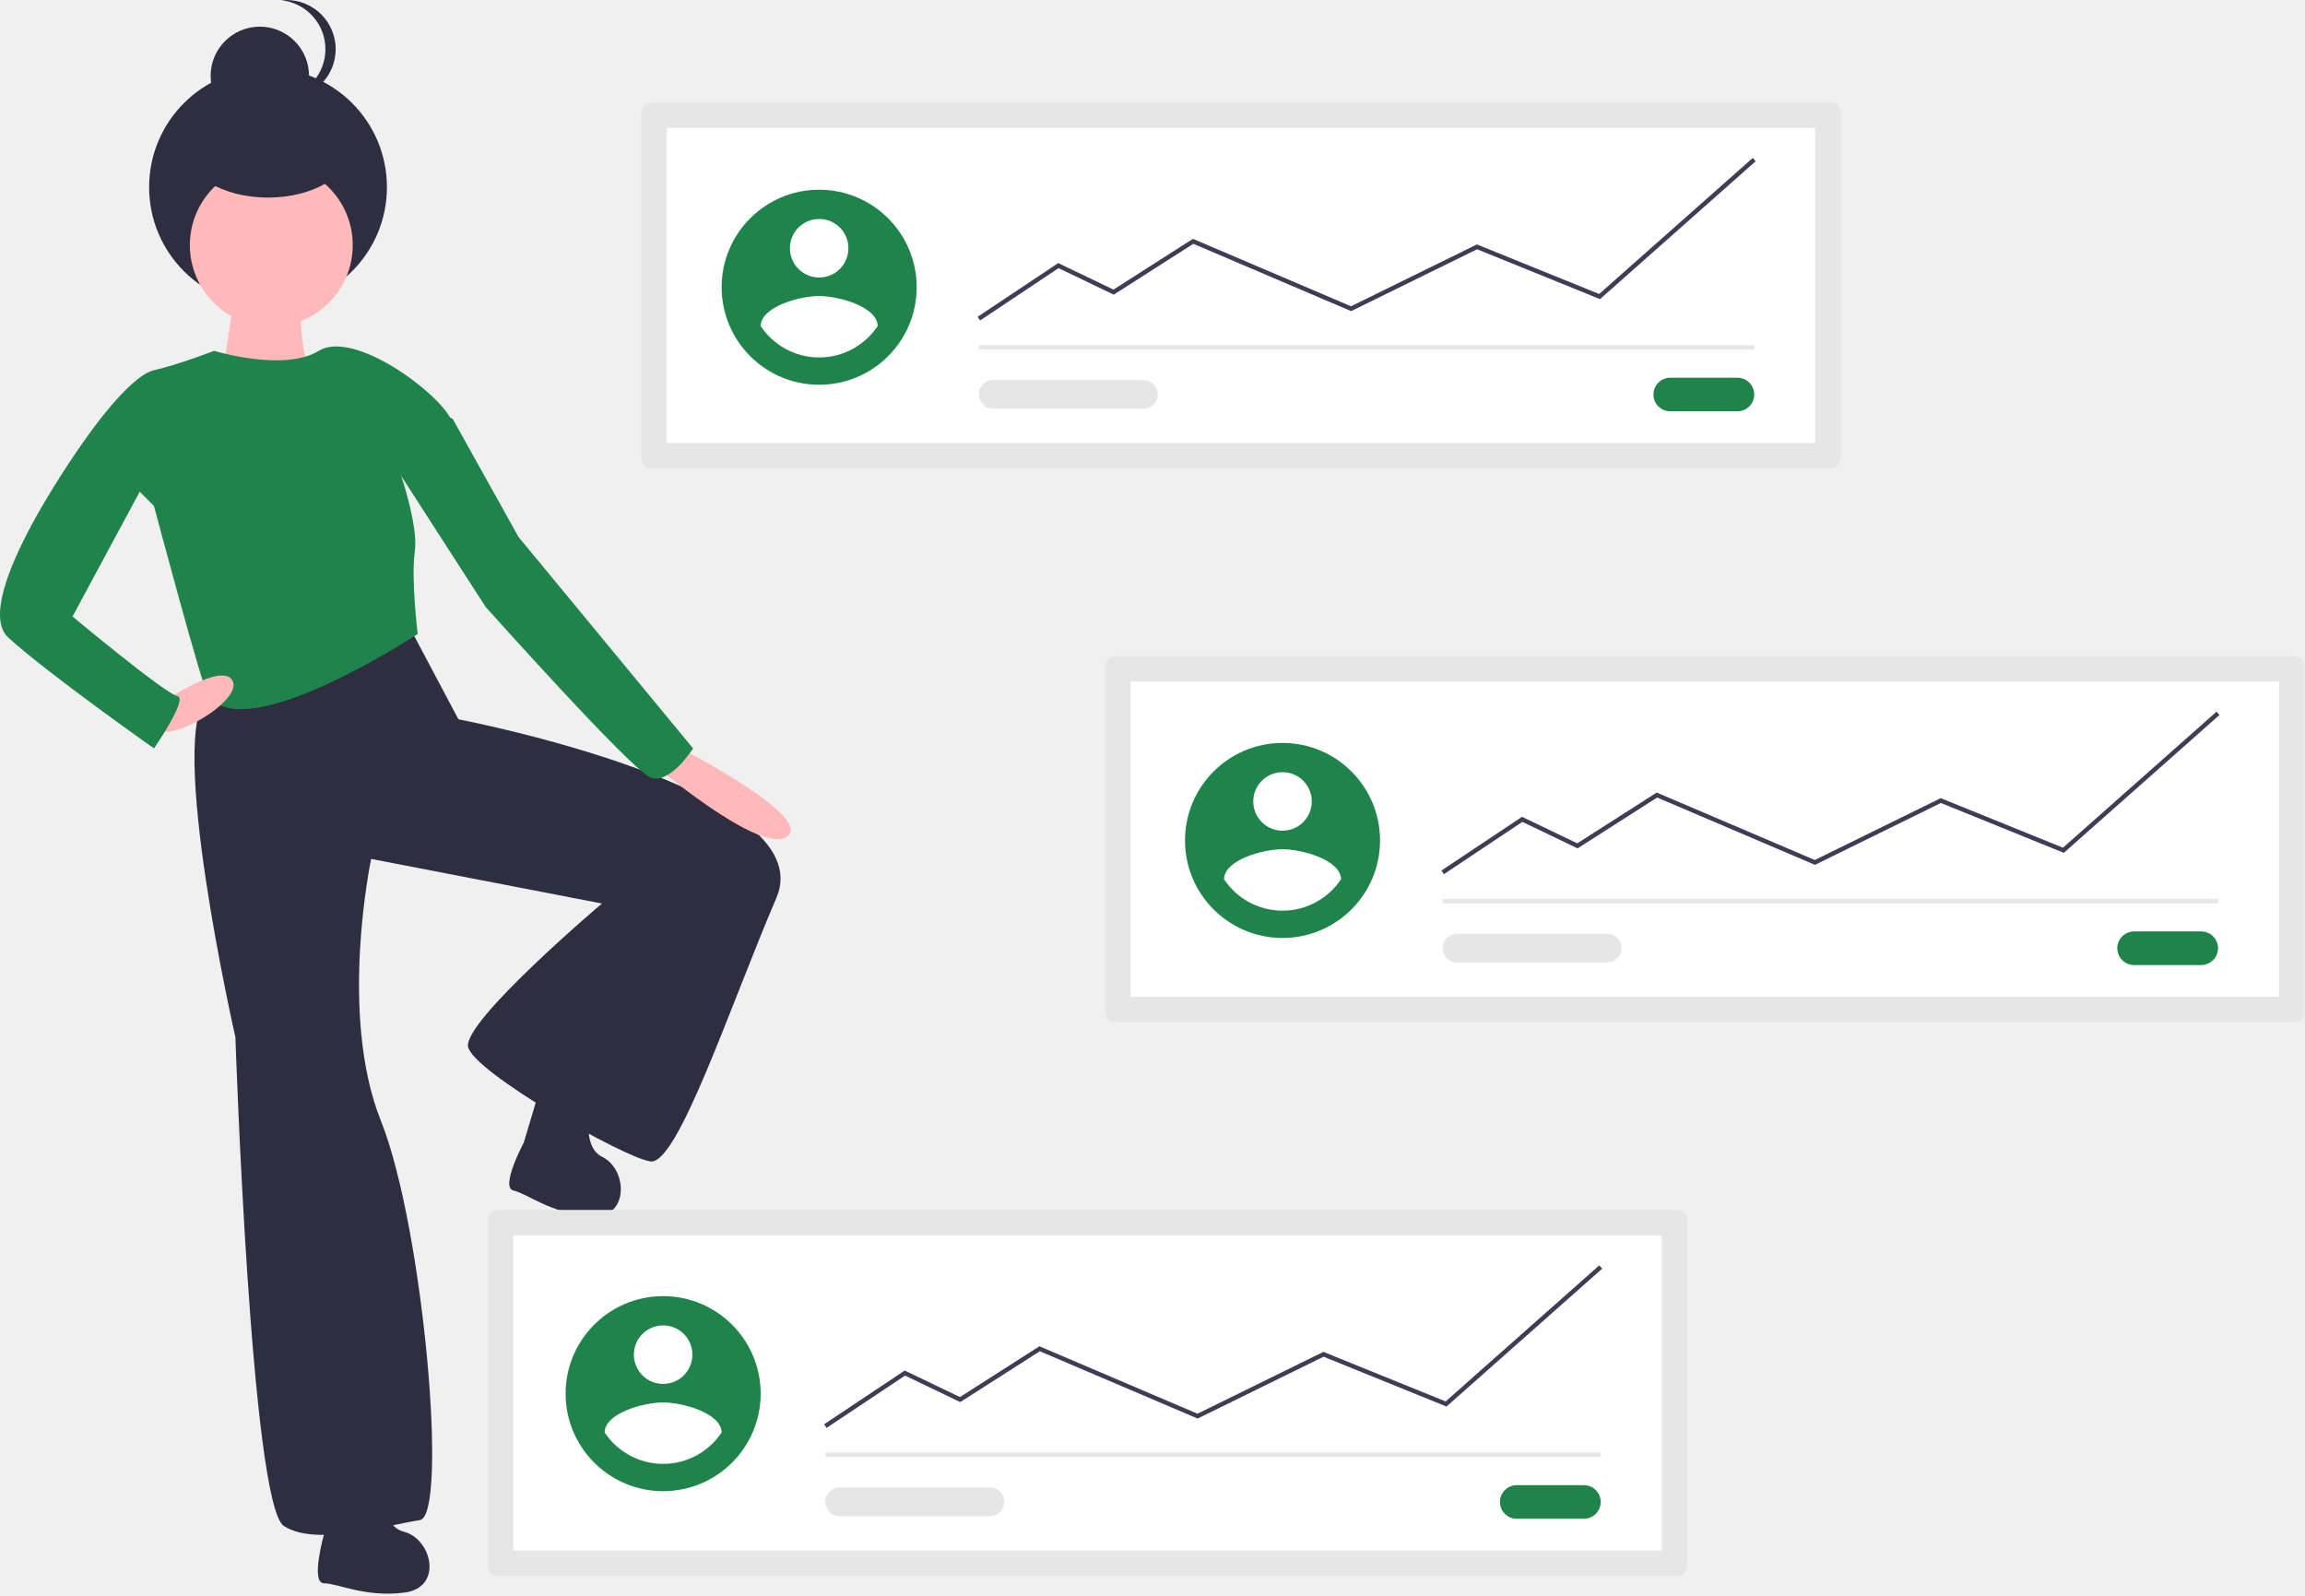
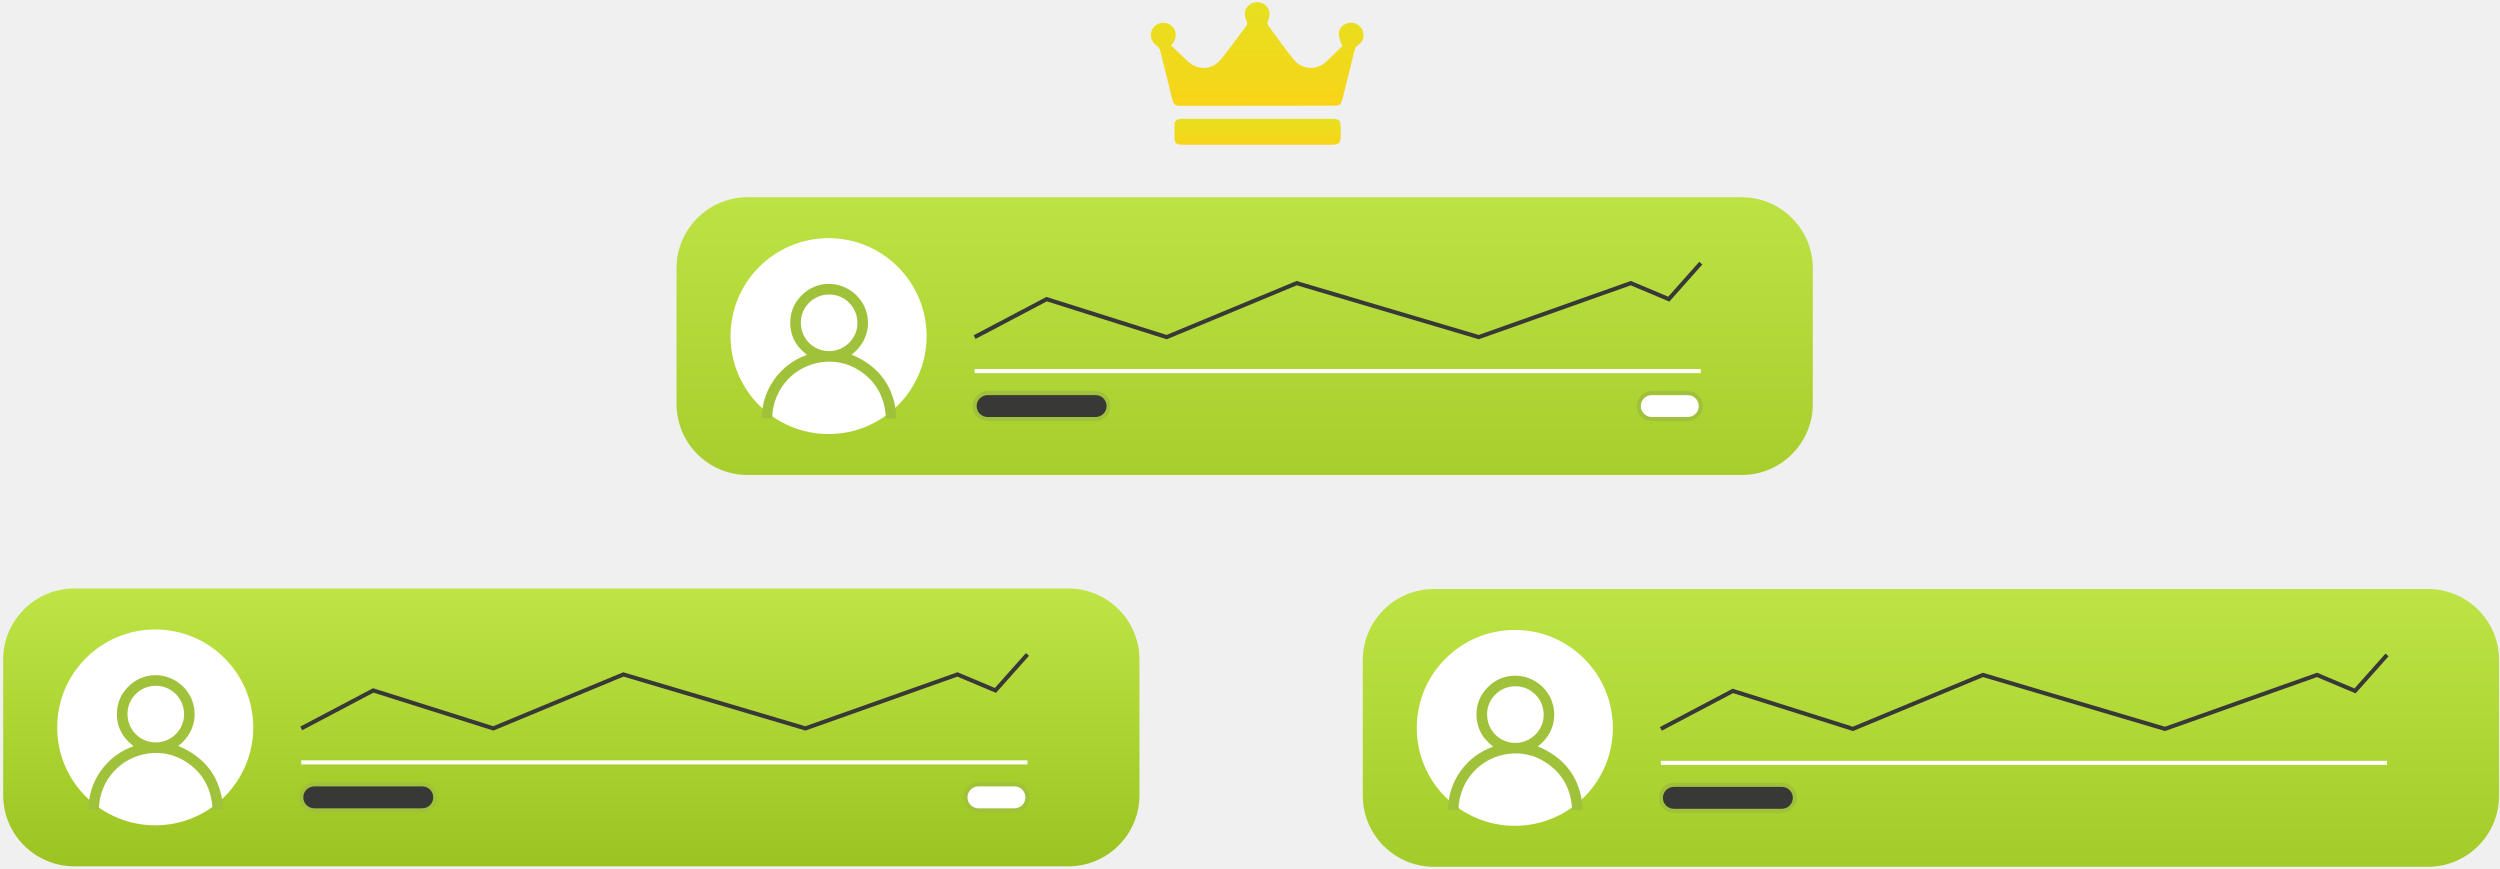
- <svg xmlns="http://www.w3.org/2000/svg" width="975" height="675" viewBox="0 0 975 675" fill="none">
-   <g clip-path="url(#clip0)">
-     <path d="M88.097 294.408C70.051 309.173 99.581 438.776 99.581 438.776C99.581 438.776 106.143 636.461 120.087 645.484C134.032 654.507 165.202 644.664 177.506 643.023C189.81 641.383 179.147 519.162 161.101 474.047C143.055 428.932 157 363.311 157 363.311L254.612 382.177C254.612 382.177 195.552 432.214 198.013 442.877C200.474 453.541 263.635 489.632 275.119 491.273C286.603 492.914 308.75 425.651 328.437 379.716C348.123 333.781 193.912 304.251 193.912 304.251L172.585 264.058C172.585 264.058 106.143 279.643 88.097 294.408Z" fill="#2F2E41" />
-     <path d="M137.088 648.888C137.088 648.888 131.136 669.722 137.088 669.722C143.04 669.722 153.953 675.674 170.818 673.69C187.683 671.706 182.723 650.873 170.818 647.896C158.913 644.92 161.889 621.111 161.889 621.111C157.921 613.174 139.072 623.095 139.072 623.095L137.088 648.888Z" fill="#2F2E41" />
-     <path d="M221.594 483.221C221.594 483.221 211.382 502.331 217.2 503.586C223.019 504.841 232.431 512.961 249.335 514.578C266.239 516.195 265.784 494.784 254.774 489.365C243.765 483.945 251.695 461.298 251.695 461.298C249.49 452.704 228.973 458.426 228.973 458.426L221.594 483.221Z" fill="#2F2E41" />
-     <path d="M99.171 116.819C100.811 120.1 93.429 161.114 93.429 161.114L99.991 172.597C99.991 172.597 137.723 157.833 131.982 155.372C126.24 152.911 127.06 122.561 127.06 122.561C127.06 122.561 97.53 113.538 99.171 116.819Z" fill="#FFB9B9" />
-     <path d="M113.373 129.462C141.149 129.462 163.667 106.945 163.667 79.168C163.667 51.391 141.149 28.874 113.373 28.874C85.596 28.874 63.079 51.391 63.079 79.168C63.079 106.945 85.596 129.462 113.373 129.462Z" fill="#2F2E41" />
-     <path d="M109.904 52.895C121.398 52.895 130.715 43.578 130.715 32.084C130.715 20.59 121.398 11.273 109.904 11.273C98.41 11.273 89.093 20.59 89.093 32.084C89.093 43.578 98.41 52.895 109.904 52.895Z" fill="#2F2E41" />
-     <path d="M119.009 41.51C119.729 41.585 120.453 41.623 121.177 41.623C123.91 41.623 126.616 41.084 129.141 40.038C131.666 38.993 133.96 37.46 135.892 35.527C137.825 33.595 139.358 31.3 140.404 28.776C141.45 26.25 141.988 23.544 141.988 20.811C141.988 18.078 141.45 15.372 140.404 12.847C139.358 10.322 137.825 8.028 135.892 6.096C133.96 4.163 131.666 2.63 129.141 1.584C126.616 0.538 123.91 -8.14492e-08 121.177 0C120.453 0 119.729 0.038 119.009 0.113C124.125 0.649 128.861 3.06 132.304 6.883C135.747 10.705 137.652 15.667 137.652 20.811C137.652 25.956 135.747 30.918 132.304 34.74C128.861 38.562 124.125 40.974 119.009 41.51Z" fill="#2F2E41" />
-     <path d="M114.756 138.146C133.783 138.146 149.207 122.722 149.207 103.695C149.207 84.668 133.783 69.243 114.756 69.243C95.729 69.243 80.304 84.668 80.304 103.695C80.304 122.722 95.729 138.146 114.756 138.146Z" fill="#FFB9B9" />
-     <path d="M65.129 156.602C54.465 159.063 36.419 185.312 36.419 185.312L65.129 214.021C65.129 214.021 85.636 291.127 88.097 294.408C104.218 315.903 176.686 268.159 176.686 268.159C176.686 268.159 173.815 244.781 175.456 233.297C177.033 222.253 169.304 200.076 169.304 200.076C169.304 200.076 196.373 188.593 190.631 177.109C184.889 165.625 149.617 139.376 134.852 148.399C120.087 157.422 90.558 148.399 90.558 148.399C90.558 148.399 75.793 154.141 65.129 156.602Z" fill="#1E8449" />
-     <path d="M274.709 321.887C274.709 321.887 321.464 362.081 332.948 353.878C344.432 345.675 288.654 316.966 288.654 316.966L274.709 321.887Z" fill="#FFB9B9" />
-     <path d="M64.719 307.943C71.281 315.325 102.452 296.459 98.456 288.08C94.459 279.702 69.641 296.459 69.641 296.459C69.641 296.459 58.157 300.56 64.719 307.943Z" fill="#FFB9B9" />
-     <path d="M65.129 196.796L30.678 260.777C30.678 260.777 70.051 293.588 74.972 294.408C79.894 295.228 65.129 316.556 65.129 316.556C65.129 316.556 20.834 285.385 3.609 269.8C-13.617 254.215 36.42 185.312 36.42 185.312L51.185 176.289L65.129 196.796Z" fill="#1E8449" />
-     <path d="M165.202 194.335L205.395 256.676C205.395 256.676 266.916 325.578 275.119 328.86C283.321 332.141 293.165 316.555 293.165 316.555L219.34 227.146L191.451 177.109L180.787 173.008L165.202 194.335Z" fill="#1E8449" />
-     <path d="M113.373 83.573C132.529 83.573 148.058 74.255 148.058 62.761C148.058 51.268 132.529 41.95 113.373 41.95C94.216 41.95 78.687 51.268 78.687 62.761C78.687 74.255 94.216 83.573 113.373 83.573Z" fill="#2F2E41" />
-     <path d="M210.677 511.789C209.54 511.79 208.45 512.243 207.647 513.046C206.843 513.85 206.39 514.94 206.389 516.077V662.322C206.39 663.458 206.843 664.548 207.647 665.352C208.45 666.156 209.54 666.608 210.677 666.609H709.346C710.483 666.608 711.572 666.156 712.376 665.352C713.18 664.548 713.632 663.458 713.634 662.322V516.077C713.632 514.94 713.18 513.85 712.376 513.046C711.572 512.243 710.483 511.79 709.346 511.789L210.677 511.789Z" fill="#E6E6E6" />
-     <path d="M217.134 655.864H702.888V522.534H217.134V655.864Z" fill="white" />
-     <path d="M641.574 628.205C640.641 628.204 639.716 628.387 638.853 628.743C637.991 629.1 637.207 629.623 636.546 630.282C635.886 630.942 635.362 631.725 635.004 632.588C634.647 633.45 634.463 634.374 634.463 635.308C634.463 636.241 634.647 637.165 635.004 638.028C635.362 638.89 635.886 639.673 636.546 640.333C637.207 640.993 637.991 641.516 638.853 641.872C639.716 642.229 640.641 642.412 641.574 642.41H669.984C671.868 642.41 673.675 641.662 675.007 640.33C676.339 638.998 677.087 637.191 677.087 635.308C677.087 633.424 676.339 631.617 675.007 630.285C673.675 628.953 671.868 628.205 669.984 628.205H641.574Z" fill="#1E8449" />
-     <path d="M677.088 614.428H349.122V616.297H677.088V614.428Z" fill="#E6E6E6" />
-     <path d="M349.64 603.993L348.604 602.438L382.684 579.717L406.054 590.935L439.669 569.459L506.537 597.983L559.787 571.825L611.495 592.788L676.468 535.241L677.707 536.64L611.867 594.956L559.86 573.871L506.591 600.038L439.843 571.565L406.184 593.071L382.835 581.864L349.64 603.993Z" fill="#3F3D56" />
-     <path d="M355.195 629.182C354.397 629.181 353.607 629.337 352.869 629.642C352.131 629.946 351.461 630.394 350.896 630.958C350.331 631.522 349.883 632.192 349.577 632.929C349.272 633.666 349.114 634.457 349.114 635.255C349.114 636.053 349.272 636.844 349.577 637.581C349.883 638.318 350.331 638.988 350.896 639.552C351.461 640.117 352.131 640.564 352.869 640.868C353.607 641.173 354.397 641.33 355.195 641.329H418.733C420.342 641.326 421.885 640.686 423.022 639.547C424.16 638.408 424.799 636.865 424.799 635.255C424.799 633.646 424.16 632.102 423.022 630.963C421.885 629.824 420.342 629.184 418.733 629.182H355.195Z" fill="#E6E6E6" />
-     <path d="M275.612 43.355C274.475 43.356 273.385 43.808 272.582 44.612C271.778 45.416 271.326 46.506 271.324 47.642V193.887C271.326 195.024 271.778 196.114 272.582 196.918C273.385 197.721 274.475 198.173 275.612 198.175H774.281C775.418 198.173 776.507 197.721 777.311 196.917C778.115 196.114 778.567 195.024 778.569 193.887V47.642C778.567 46.505 778.115 45.416 777.311 44.612C776.507 43.808 775.418 43.356 774.281 43.355L275.612 43.355Z" fill="#E6E6E6" />
-     <path d="M282.069 187.43H767.823V54.1H282.069V187.43Z" fill="white" />
-     <path d="M706.509 159.77C704.626 159.77 702.819 160.518 701.487 161.85C700.155 163.182 699.407 164.988 699.407 166.872C699.407 168.756 700.155 170.563 701.487 171.895C702.819 173.227 704.626 173.975 706.509 173.975H734.92C736.804 173.975 738.61 173.227 739.942 171.895C741.274 170.563 742.023 168.756 742.023 166.872C742.023 164.988 741.274 163.182 739.942 161.85C738.61 160.518 736.804 159.77 734.92 159.77H706.509Z" fill="#1E8449" />
-     <path d="M742.023 145.992H414.057V147.861H742.023V145.992Z" fill="#E6E6E6" />
-     <path d="M414.575 135.557L413.539 134.002L447.619 111.282L470.989 122.5L504.604 101.024L505.058 101.217L571.472 129.548L624.722 103.39L676.43 124.353L741.403 66.805L742.642 68.204L676.802 126.52L624.795 105.436L571.527 131.603L504.779 103.13L471.119 124.635L447.77 113.427L414.575 135.557Z" fill="#3F3D56" />
-     <path d="M420.131 160.747C418.521 160.749 416.978 161.39 415.841 162.529C414.704 163.667 414.065 165.211 414.065 166.821C414.065 168.43 414.704 169.974 415.841 171.112C416.978 172.251 418.521 172.892 420.131 172.894H483.668C485.279 172.894 486.824 172.254 487.963 171.115C489.102 169.976 489.742 168.431 489.742 166.821C489.742 165.21 489.102 163.665 487.963 162.526C486.824 161.387 485.279 160.747 483.668 160.747H420.131Z" fill="#E6E6E6" />
-     <path d="M471.799 277.572C470.662 277.574 469.572 278.026 468.768 278.83C467.964 279.633 467.512 280.723 467.511 281.86V428.105C467.512 429.242 467.964 430.331 468.768 431.135C469.572 431.939 470.662 432.391 471.799 432.393H970.467C971.604 432.391 972.694 431.939 973.498 431.135C974.302 430.331 974.754 429.242 974.755 428.105V281.86C974.754 280.723 974.302 279.633 973.498 278.83C972.694 278.026 971.604 277.574 970.467 277.572L471.799 277.572Z" fill="#E6E6E6" />
-     <path d="M478.256 421.647H964.01V288.317H478.256V421.647Z" fill="white" />
-     <path d="M902.696 393.987C900.812 393.987 899.006 394.736 897.674 396.068C896.342 397.4 895.593 399.206 895.593 401.09C895.593 402.974 896.342 404.78 897.674 406.112C899.006 407.444 900.812 408.193 902.696 408.193H931.106C932.99 408.193 934.797 407.444 936.129 406.112C937.461 404.78 938.209 402.974 938.209 401.09C938.209 399.206 937.461 397.4 936.129 396.068C934.797 394.736 932.99 393.987 931.106 393.987H902.696Z" fill="#1E8449" />
-     <path d="M938.209 380.21H610.244V382.079H938.209V380.21Z" fill="#E6E6E6" />
-     <path d="M610.762 369.775L609.725 368.22L643.805 345.5L667.176 356.718L700.79 335.242L701.245 335.435L767.658 363.766L820.909 337.608L872.617 358.57L937.59 301.023L938.829 302.423L872.989 360.738L820.982 339.654L767.713 365.821L700.966 337.348L667.305 358.853L643.957 347.646L610.762 369.775Z" fill="#3F3D56" />
-     <path d="M616.317 394.964C614.706 394.964 613.162 395.604 612.023 396.743C610.884 397.882 610.244 399.427 610.244 401.037C610.244 402.648 610.884 404.193 612.023 405.332C613.162 406.471 614.706 407.111 616.317 407.111H679.855C681.465 407.111 683.01 406.471 684.149 405.332C685.288 404.193 685.928 402.648 685.928 401.037C685.928 399.427 685.288 397.882 684.149 396.743C683.01 395.604 681.465 394.964 679.855 394.964H616.317Z" fill="#E6E6E6" />
-     <path d="M280.5 548.25C257.73 548.25 239.25 566.73 239.25 589.5C239.25 612.27 257.73 630.75 280.5 630.75C303.27 630.75 321.75 612.27 321.75 589.5C321.75 566.73 303.27 548.25 280.5 548.25ZM280.5 560.625C287.347 560.625 292.875 566.153 292.875 573C292.875 579.847 287.347 585.375 280.5 585.375C273.653 585.375 268.125 579.847 268.125 573C268.125 566.153 273.653 560.625 280.5 560.625ZM280.5 619.2C270.188 619.2 261.071 613.92 255.75 605.917C255.874 597.709 272.25 593.212 280.5 593.212C288.709 593.212 305.126 597.709 305.25 605.917C299.929 613.92 290.812 619.2 280.5 619.2Z" fill="#1E8449" />
-     <path d="M542.5 314.25C519.73 314.25 501.25 332.73 501.25 355.5C501.25 378.27 519.73 396.75 542.5 396.75C565.27 396.75 583.75 378.27 583.75 355.5C583.75 332.73 565.27 314.25 542.5 314.25ZM542.5 326.625C549.347 326.625 554.875 332.153 554.875 339C554.875 345.847 549.347 351.375 542.5 351.375C535.653 351.375 530.125 345.847 530.125 339C530.125 332.153 535.653 326.625 542.5 326.625ZM542.5 385.2C532.188 385.2 523.071 379.92 517.75 371.917C517.874 363.709 534.25 359.212 542.5 359.212C550.709 359.212 567.126 363.709 567.25 371.917C561.929 379.92 552.812 385.2 542.5 385.2Z" fill="#1E8449" />
-     <path d="M346.5 80.25C323.73 80.25 305.25 98.73 305.25 121.5C305.25 144.27 323.73 162.75 346.5 162.75C369.27 162.75 387.75 144.27 387.75 121.5C387.75 98.73 369.27 80.25 346.5 80.25ZM346.5 92.625C353.347 92.625 358.875 98.153 358.875 105C358.875 111.847 353.347 117.375 346.5 117.375C339.653 117.375 334.125 111.847 334.125 105C334.125 98.153 339.653 92.625 346.5 92.625ZM346.5 151.2C336.188 151.2 327.071 145.92 321.75 137.917C321.874 129.709 338.25 125.212 346.5 125.212C354.709 125.212 371.126 129.709 371.25 137.917C365.929 145.92 356.812 151.2 346.5 151.2Z" fill="#1E8449" />
-   </g>
+ <svg xmlns="http://www.w3.org/2000/svg" width="610" height="212" viewBox="0 0 610 212" fill="none">
+   <path d="M260.653 211.382H18.158C8.556 211.382 0.775 203.608 0.775 194.015V160.957C0.775 151.364 8.556 143.59 18.158 143.59H260.648C270.249 143.59 278.03 151.364 278.03 160.957V194.01C278.035 203.608 270.254 211.382 260.653 211.382Z" fill="url(#paint0_linear)" />
+   <path d="M37.874 201.384C51.083 201.384 61.792 190.684 61.792 177.486C61.792 164.287 51.083 153.588 37.874 153.588C24.664 153.588 13.955 164.287 13.955 177.486C13.955 190.684 24.664 201.384 37.874 201.384Z" fill="white" />
+   <path d="M43.501 182.003C48.592 178.116 48.426 171.785 45.205 168.088C41.734 164.099 35.823 163.621 31.932 166.957C29.912 168.688 28.711 170.878 28.55 173.541C28.335 177.047 29.721 179.871 32.596 182.061C29.243 183.271 26.617 185.265 24.625 188.06C22.619 190.874 21.604 194.02 21.594 197.527H24.103C24.293 190.065 29.731 184.69 36.243 183.836C39.474 183.417 42.52 184.066 45.283 185.821C49.564 188.538 51.633 192.537 51.873 197.566H54.469C54.04 189.991 50.345 184.89 43.501 182.003ZM37.99 181.154C34.148 181.144 31.112 178.072 31.108 174.189C31.103 170.4 34.202 167.327 38.024 167.332C41.861 167.337 44.917 170.424 44.922 174.297C44.922 178.057 41.788 181.164 37.99 181.154Z" fill="#A0C13A" />
+   <path d="M73.507 186.021H250.699" stroke="white" stroke-miterlimit="10" />
+   <path d="M103.039 197.726H76.68C74.927 197.726 73.507 196.307 73.507 194.556C73.507 192.805 74.927 191.386 76.68 191.386H103.039C104.791 191.386 106.212 192.805 106.212 194.556C106.212 196.307 104.791 197.726 103.039 197.726Z" fill="#383837" stroke="#A0C13A" stroke-miterlimit="10" />
+   <path d="M247.527 197.726H238.74C236.988 197.726 235.567 196.307 235.567 194.556C235.567 192.805 236.988 191.386 238.74 191.386H247.527C249.279 191.386 250.7 192.805 250.7 194.556C250.7 196.307 249.279 197.726 247.527 197.726Z" fill="white" stroke="#A0C13A" stroke-miterlimit="10" />
+   <path d="M73.507 177.73L91.08 168.463L120.368 177.73L152.096 164.562L196.516 177.73L233.615 164.562L242.889 168.463L250.699 159.685" stroke="#383837" stroke-miterlimit="10" />
+   <path d="M592.393 211.499H349.903C340.301 211.499 332.521 203.725 332.521 194.132V161.079C332.521 151.486 340.301 143.712 349.903 143.712H592.393C601.995 143.712 609.775 151.486 609.775 161.079V194.132C609.775 203.725 601.995 211.499 592.393 211.499Z" fill="url(#paint1_linear)" />
+   <path d="M369.614 201.501C382.824 201.501 393.532 190.802 393.532 177.603C393.532 164.405 382.824 153.705 369.614 153.705C356.404 153.705 345.695 164.405 345.695 177.603C345.695 190.802 356.404 201.501 369.614 201.501Z" fill="white" />
+   <path d="M375.242 182.12C380.334 178.233 380.168 171.902 376.946 168.205C373.475 164.216 367.564 163.738 363.674 167.074C361.653 168.805 360.452 170.995 360.291 173.658C360.076 177.165 361.462 179.988 364.337 182.178C360.984 183.388 358.358 185.383 356.366 188.177C354.36 190.991 353.345 194.137 353.335 197.644H355.844C356.034 190.182 361.472 184.807 367.984 183.954C371.215 183.534 374.261 184.183 377.024 185.939C381.305 188.655 383.375 192.654 383.614 197.683H386.211C385.786 190.113 382.086 185.007 375.242 182.12ZM369.731 181.271C365.89 181.261 362.854 178.189 362.849 174.307C362.844 170.517 365.943 167.444 369.766 167.449C373.602 167.454 376.658 170.541 376.663 174.414C376.663 178.174 373.529 181.281 369.731 181.271Z" fill="#A0C13A" />
+   <path d="M405.247 186.138H582.439" stroke="white" stroke-miterlimit="10" />
+   <path d="M434.779 197.843H408.42C406.668 197.843 405.247 196.424 405.247 194.673C405.247 192.922 406.668 191.503 408.42 191.503H434.779C436.532 191.503 437.952 192.922 437.952 194.673C437.952 196.424 436.532 197.843 434.779 197.843Z" fill="#383837" stroke="#A0C13A" stroke-miterlimit="10" />
+   <path d="M405.247 177.847L422.82 168.581L452.108 177.847L483.837 164.679L528.257 177.847L565.355 164.679L574.629 168.581L582.439 159.802" stroke="#383837" stroke-miterlimit="10" />
+   <path d="M424.949 115.907H182.454C172.852 115.907 165.071 108.132 165.071 98.539V65.487C165.071 55.893 172.852 48.119 182.454 48.119H424.944C434.545 48.119 442.326 55.893 442.326 65.487V98.539C442.331 108.132 434.55 115.907 424.949 115.907Z" fill="url(#paint2_linear)" />
+   <path d="M202.17 105.908C215.379 105.908 226.088 95.209 226.088 82.01C226.088 68.812 215.379 58.112 202.17 58.112C188.96 58.112 178.251 68.812 178.251 82.01C178.251 95.209 188.96 105.908 202.17 105.908Z" fill="white" />
+   <path d="M207.797 86.527C212.888 82.64 212.722 76.309 209.501 72.612C206.03 68.623 200.119 68.145 196.228 71.481C194.207 73.212 193.007 75.402 192.846 78.065C192.631 81.572 194.017 84.396 196.892 86.585C193.539 87.795 190.913 89.79 188.921 92.584C186.915 95.398 185.899 98.544 185.89 102.051H188.399C188.589 94.589 194.027 89.214 200.539 88.361C203.77 87.941 206.816 88.59 209.579 90.346C213.86 93.062 215.929 97.062 216.169 102.09H218.765C218.336 94.521 214.641 89.414 207.797 86.527ZM202.286 85.678C198.444 85.669 195.408 82.596 195.403 78.714C195.398 74.924 198.498 71.852 202.32 71.856C206.157 71.861 209.213 74.949 209.218 78.821C209.218 82.581 206.084 85.688 202.286 85.678Z" fill="#A0C13A" />
+   <path d="M237.803 90.546H414.995" stroke="white" stroke-miterlimit="10" />
+   <path d="M267.335 102.25H240.976C239.223 102.25 237.803 100.831 237.803 99.08C237.803 97.329 239.223 95.91 240.976 95.91H267.335C269.087 95.91 270.508 97.329 270.508 99.08C270.508 100.831 269.087 102.25 267.335 102.25Z" fill="#383837" stroke="#A0C13A" stroke-miterlimit="10" />
+   <path d="M411.823 102.25H403.036C401.284 102.25 399.863 100.831 399.863 99.08C399.863 97.329 401.284 95.91 403.036 95.91H411.823C413.575 95.91 414.995 97.329 414.995 99.08C414.995 100.831 413.575 102.25 411.823 102.25Z" fill="white" stroke="#A0C13A" stroke-miterlimit="10" />
+   <path d="M237.803 82.254L255.376 72.988L284.664 82.254L316.392 69.086L360.812 82.254L397.91 69.086L407.185 72.988L414.995 64.209" stroke="#383837" stroke-miterlimit="10" />
+   <path d="M331.535 10.853C330.827 11.312 330.607 11.887 330.431 12.609C329.494 16.423 328.542 20.237 327.591 24.046C327.22 25.534 326.897 25.782 325.345 25.782C313.064 25.797 300.782 25.812 288.501 25.821C286.597 25.821 286.397 25.675 285.953 23.89C284.996 20.042 284.059 16.184 283.073 12.341C282.965 11.912 282.653 11.439 282.297 11.185C280.764 10.083 280.334 8.298 281.335 6.844C282.253 5.503 284.171 5.142 285.548 6.059C287.007 7.03 287.305 8.873 286.255 10.434C286.153 10.59 286.021 10.727 285.743 11.078C287.163 12.434 288.496 13.721 289.848 14.989C292.284 17.272 295.828 17.081 297.917 14.467C300.06 11.785 302.1 9.02 304.145 6.264C304.331 6.015 304.341 5.474 304.194 5.176C303.428 3.596 303.618 2.177 304.809 1.202C305.922 0.29 307.538 0.28 308.661 1.177C309.852 2.123 310.067 3.543 309.349 5.147C309.217 5.445 309.256 5.971 309.442 6.23C311.443 8.971 313.444 11.717 315.538 14.384C317.652 17.081 321.181 17.301 323.681 14.97C325.033 13.707 326.336 12.395 327.522 11.239C327.18 10.2 326.746 9.366 326.663 8.498C326.536 7.137 327.571 5.947 328.889 5.64C330.339 5.303 331.779 5.966 332.389 7.249C333.004 8.547 332.731 10.083 331.535 10.853Z" fill="url(#paint3_linear)" />
+   <path d="M327.132 31.449C327.132 32.03 327.132 32.605 327.132 33.186C327.122 34.893 326.712 35.312 325.033 35.312C318.975 35.312 312.922 35.312 306.864 35.312C300.767 35.312 294.676 35.312 288.579 35.312C286.978 35.312 286.582 34.922 286.573 33.361C286.568 32.4 286.568 31.435 286.577 30.469C286.587 29.538 287.085 29.055 287.998 28.996C288.305 28.977 288.613 28.982 288.92 28.982H324.681C326.853 28.977 327.127 29.259 327.132 31.449Z" fill="url(#paint4_linear)" />
  <defs>
-     <clipPath id="clip0">
-       <rect width="974.755" height="674.095" fill="white" />
-     </clipPath>
+     <linearGradient id="paint0_linear" x1="139.403" y1="143.59" x2="139.403" y2="211.382" gradientUnits="userSpaceOnUse">
+       <stop stop-color="#BEE545" />
+       <stop offset="1" stop-color="#9BC321" />
+     </linearGradient>
+     <linearGradient id="paint1_linear" x1="471.148" y1="143.712" x2="471.148" y2="211.499" gradientUnits="userSpaceOnUse">
+       <stop stop-color="#BDE444" />
+       <stop offset="1" stop-color="#A3CB29" />
+     </linearGradient>
+     <linearGradient id="paint2_linear" x1="303.699" y1="48.119" x2="303.699" y2="115.907" gradientUnits="userSpaceOnUse">
+       <stop stop-color="#BCE343" />
+       <stop offset="1" stop-color="#A7CE2D" />
+     </linearGradient>
+     <linearGradient id="paint3_linear" x1="306.751" y1="0.511" x2="306.751" y2="25.821" gradientUnits="userSpaceOnUse">
+       <stop stop-color="#E5E020" />
+       <stop offset="1" stop-color="#F8D418" />
+     </linearGradient>
+     <linearGradient id="paint4_linear" x1="306.85" y1="28.981" x2="306.85" y2="35.312" gradientUnits="userSpaceOnUse">
+       <stop stop-color="#E5E020" />
+       <stop offset="1" stop-color="#F8D418" />
+     </linearGradient>
  </defs>
</svg>
